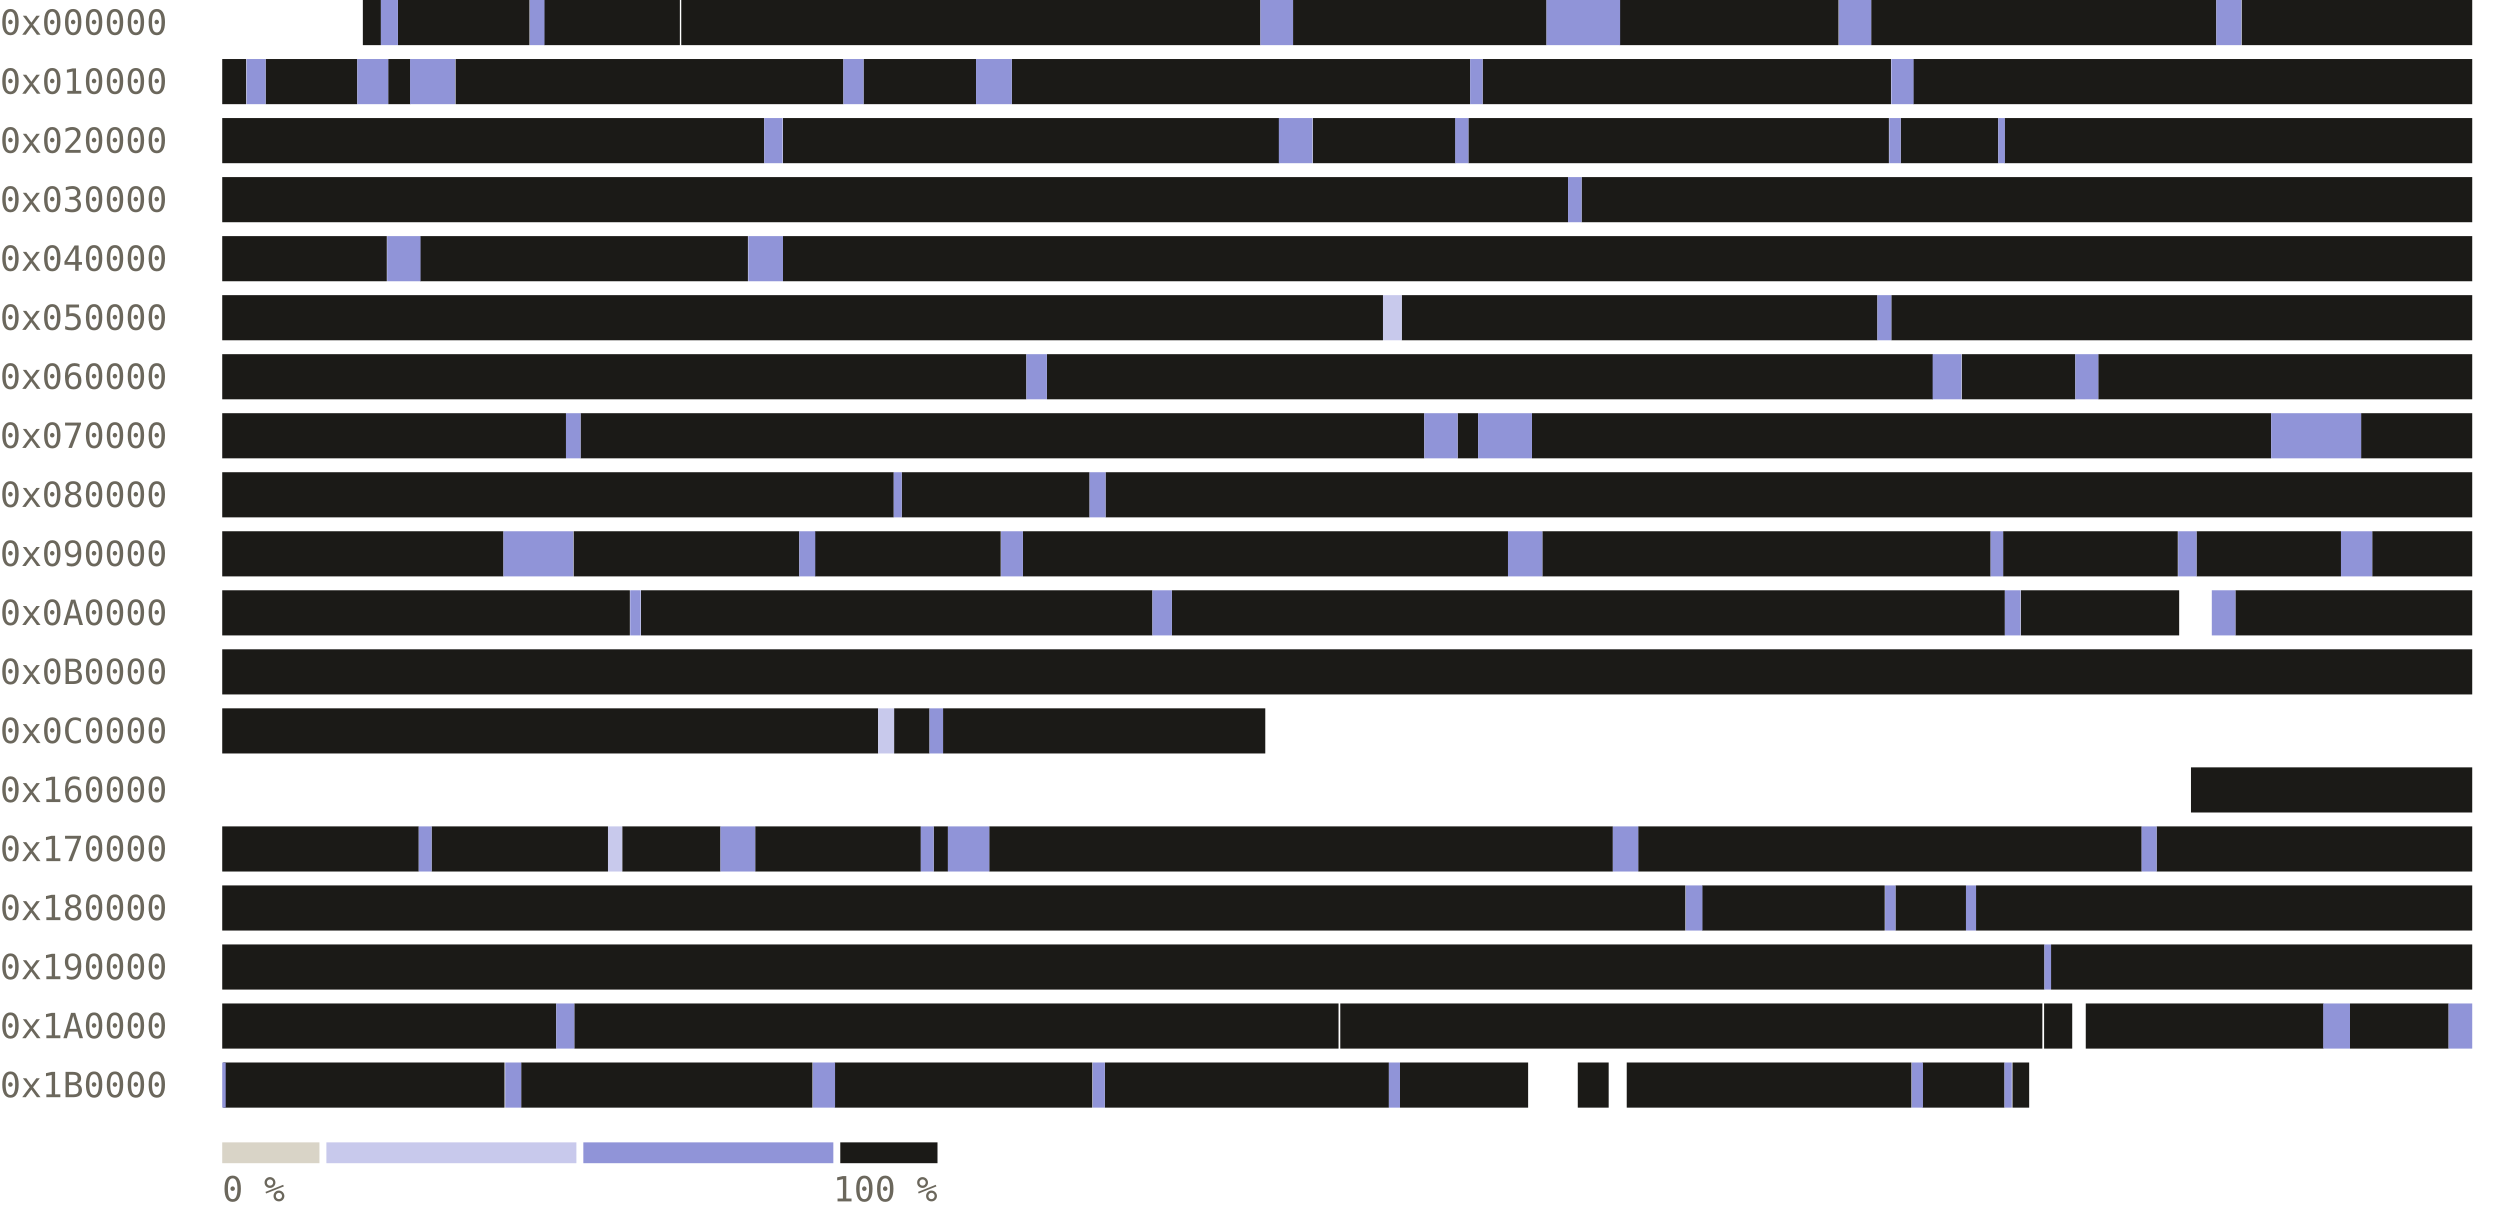
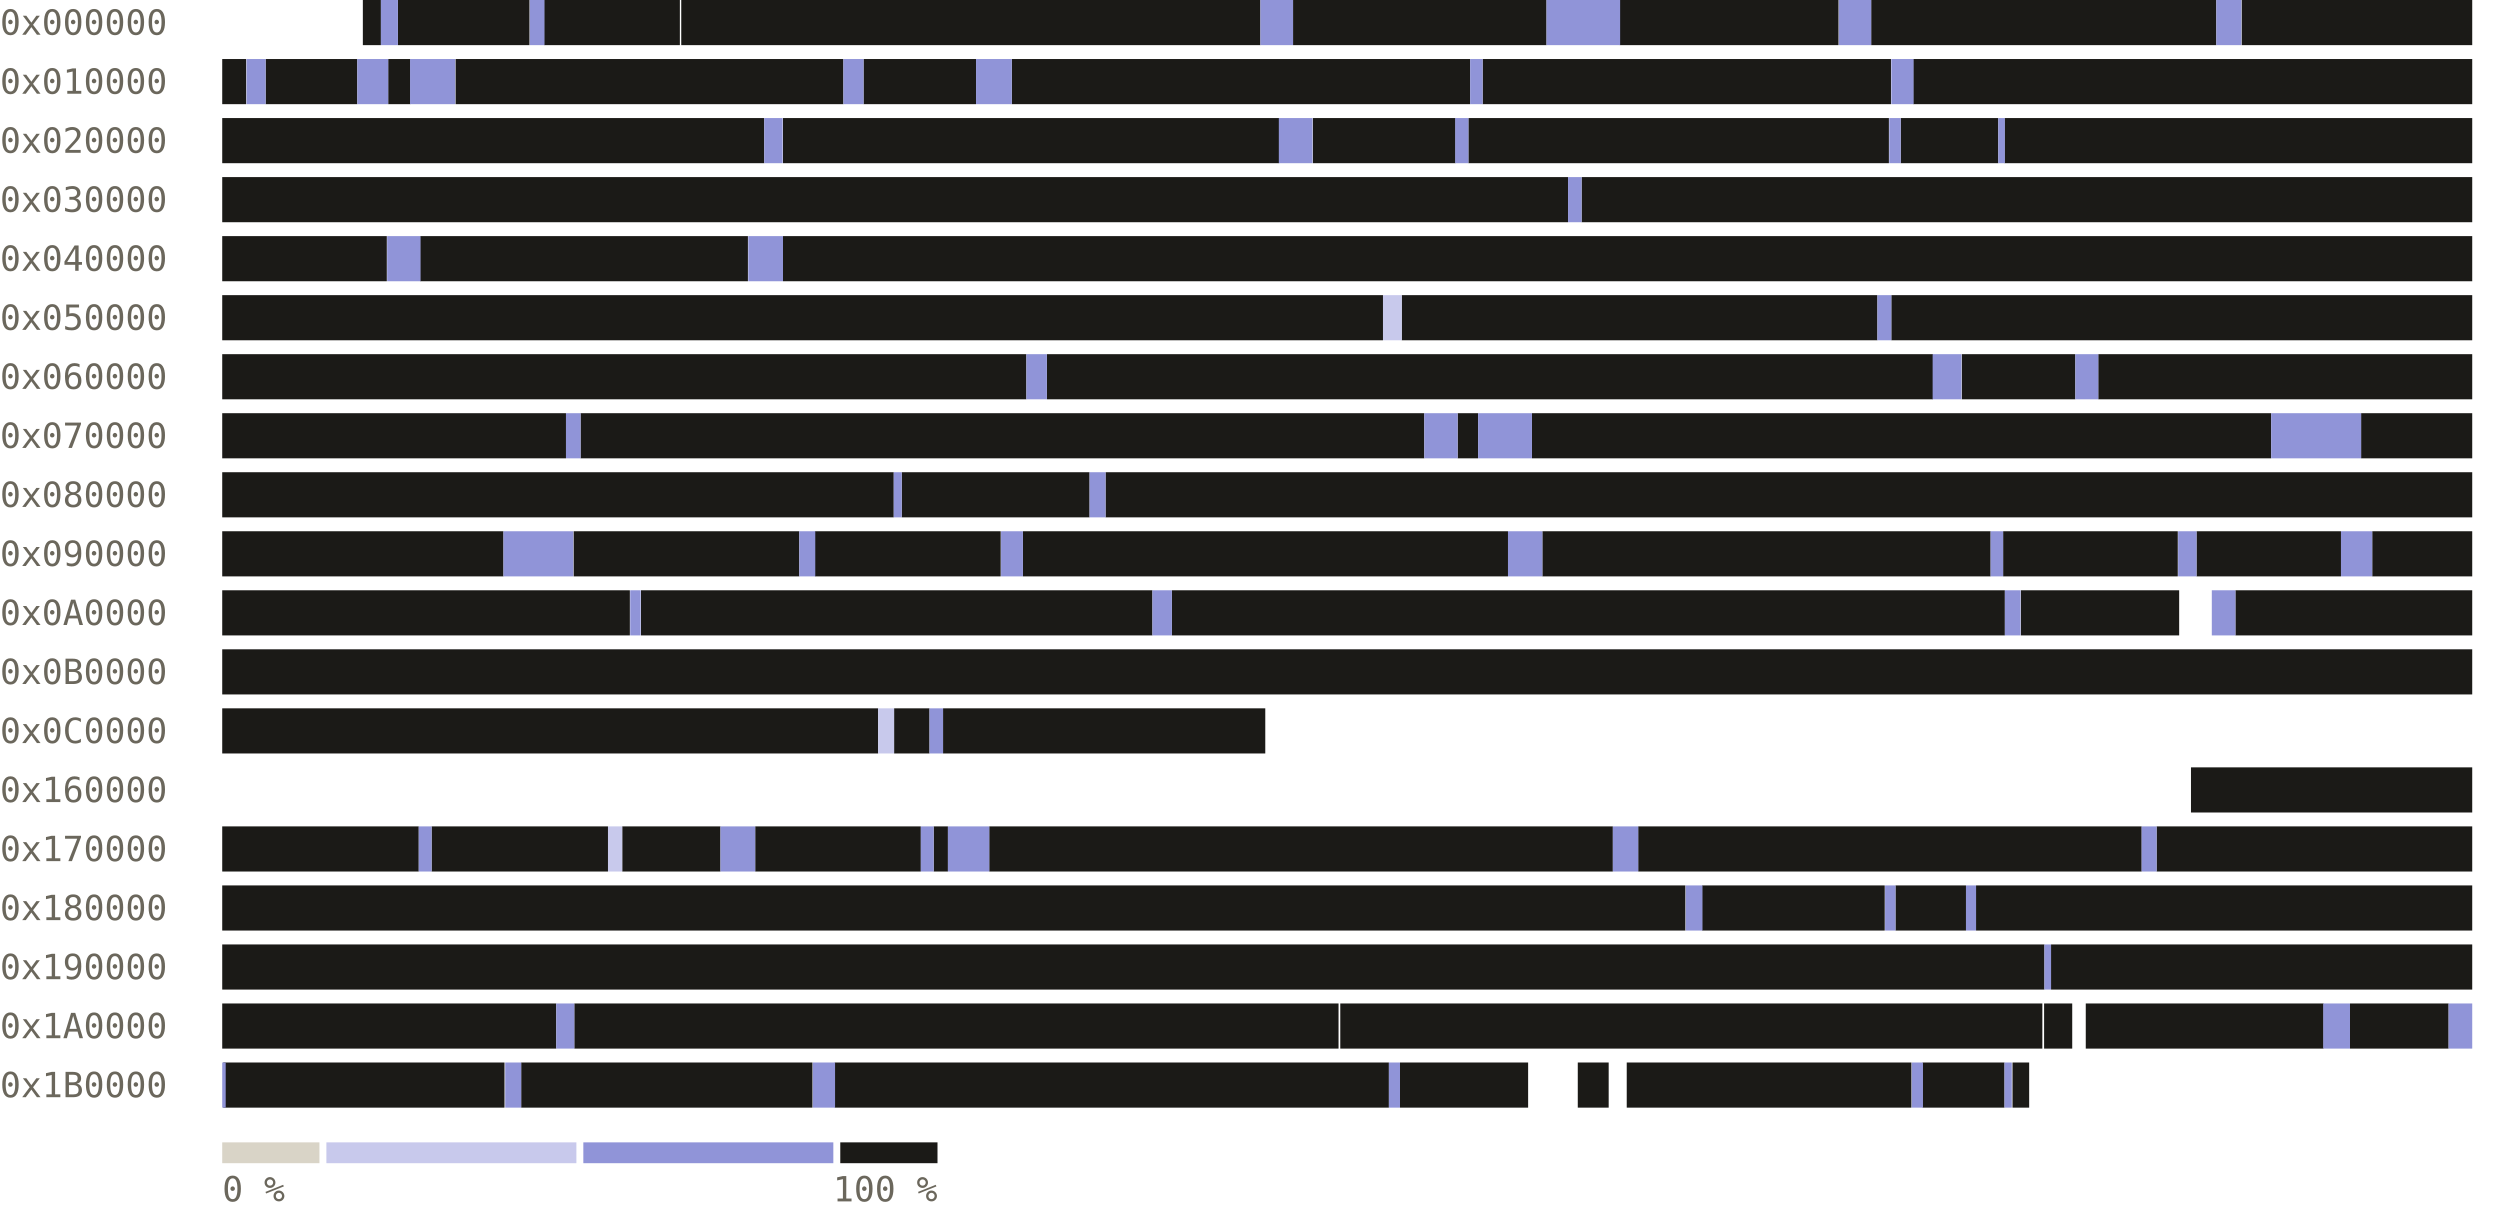
<svg xmlns="http://www.w3.org/2000/svg" viewBox="0 0 720 350" width="720" height="350">
  <style>text{font:10px monospace;fill:#6b675c}.q0{fill:#d9d4c7}.q1{fill:#e3e2f2}.q2{fill:#d6d6ef}.q3{fill:#c8c9ec}.q4{fill:#babce8}.q5{fill:#acafe4}.q6{fill:#9ea2df}.q7{fill:#9094d8}.q8{fill:#8186cf}.q9{fill:#7277c4}.q10{fill:#1b1a17}@media (prefers-color-scheme:dark){text{fill:#a8a293}.q0{fill:#4a463d}.q1{fill:#35375a}.q2{fill:#3c3f66}.q3{fill:#444772}.q4{fill:#4d517f}.q5{fill:#575b8c}.q6{fill:#62669a}.q7{fill:#6e72a8}.q8{fill:#7b7fb6}.q9{fill:#888cc4}.q10{fill:#d6d0bd}}</style>
  <text x="0" y="10">0x000000</text>
  <text x="0" y="27">0x010000</text>
  <text x="0" y="44">0x020000</text>
  <text x="0" y="61">0x030000</text>
  <text x="0" y="78">0x040000</text>
  <text x="0" y="95">0x050000</text>
  <text x="0" y="112">0x060000</text>
  <text x="0" y="129">0x070000</text>
  <text x="0" y="146">0x080000</text>
  <text x="0" y="163">0x090000</text>
  <text x="0" y="180">0x0A0000</text>
  <text x="0" y="197">0x0B0000</text>
  <text x="0" y="214">0x0C0000</text>
  <text x="0" y="231">0x160000</text>
  <text x="0" y="248">0x170000</text>
  <text x="0" y="265">0x180000</text>
  <text x="0" y="282">0x190000</text>
  <text x="0" y="299">0x1A0000</text>
  <text x="0" y="316">0x1B0000</text>
-   <path class="q10" d="M104.5 0h5.2v13h-5.2zM114.6 0h37.9v13h-37.9zM156.7 0h39.1v13h-39.1zM196.2 0h166.8v13h-166.8zM372.4 0h73v13h-73zM466.5 0h63v13h-63zM538.9 0h99.4v13h-99.4zM645.6 0h66.4v13h-66.4zM64 17h6.9v13h-6.9zM76.5 17h26.4v13h-26.4zM111.8 17h6.4v13h-6.4zM131.2 17h111.7v13h-111.7zM248.7 17h32.4v13h-32.4zM291.4 17h132v13h-132zM427 17h117.6v13h-117.6zM551 17h161v13h-161zM64 34h156.1v13h-156.1zM225.5 34h142.9v13h-142.9zM378.1 34h41.1v13h-41.1zM422.9 34h121.1v13h-121.1zM547.4 34h28.1v13h-28.1zM577.3 34h134.7v13h-134.7zM64 51h387.6v13h-387.6zM455.5 51h256.5v13h-256.5zM64 68h47.4v13h-47.4zM121 68h94.4v13h-94.4zM225.5 68h486.5v13h-486.5zM64 85h334.3v13h-334.3zM403.7 85h137v13h-137zM544.7 85h167.3v13h-167.3zM64 102h231.6v13h-231.6zM301.5 102h255.2v13h-255.2zM565 102h32.7v13h-32.7zM604.3 102h107.7v13h-107.7zM64 119h99v13h-99zM167.2 119h243v13h-243zM419.8 119h5.9v13h-5.9zM441.2 119h212.9v13h-212.9zM680 119h32v13h-32zM64 136h193.4v13h-193.4zM259.7 136h54.1v13h-54.1zM318.4 136h393.6v13h-393.6zM64 153h81v13h-81zM165.2 153h65v13h-65zM234.7 153h53.5v13h-53.5zM294.6 153h139.7v13h-139.7zM444.2 153h129.1v13h-129.1zM576.9 153h50.3v13h-50.3zM632.6 153h41.6v13h-41.6zM683.2 153h28.8v13h-28.8zM64 170h117.4v13h-117.4zM184.6 170h147.3v13h-147.3zM337.5 170h239.9v13h-239.9zM582 170h45.6v13h-45.6zM643.8 170h68.2v13h-68.2zM64 187h648v13h-648zM64 204h188.9v13h-188.9zM257.5 204h10.2v13h-10.2zM271.6 204h92.8v13h-92.8zM631 221h81v13h-81zM64 238h56.6v13h-56.6zM124.3 238h50.8v13h-50.8zM179.2 238h28.3v13h-28.3zM217.5 238h47.7v13h-47.7zM268.9 238h4.1v13h-4.1zM284.9 238h179.6v13h-179.6zM471.8 238h145v13h-145zM621.1 238h90.9v13h-90.9zM64 255h421.4v13h-421.4zM490.2 255h52.6v13h-52.6zM545.9 255h20.3v13h-20.3zM569.1 255h142.9v13h-142.9zM64 272h524.8v13h-524.8zM590.7 272h121.3v13h-121.3zM64 289h96.2v13h-96.2zM165.4 289h220.1v13h-220.1zM386 289h202.2v13h-202.2zM588.7 289h8.1v13h-8.1zM600.7 289h68.5v13h-68.5zM676.8 289h28.4v13h-28.4zM64.3 306h81v13h-81zM150.1 306h83.9v13h-83.9zM240.4 306h74.2v13h-74.2zM318.2 306h81.8v13h-81.8zM403.2 306h36.9v13h-36.9zM454.4 306h8.9v13h-8.9zM468.5 306h82v13h-82zM553.7 306h23.6v13h-23.6zM579.6 306h4.8v13h-4.8z" />
-   <path class="q7" d="M109.7 0h4.9v13h-4.9zM152.6 0h4.2v13h-4.2zM363 0h9.4v13h-9.4zM445.4 0h21.2v13h-21.2zM529.6 0h9.3v13h-9.3zM638.3 0h7.2v13h-7.2zM71 17h5.5v13h-5.5zM102.9 17h8.9v13h-8.9zM118.1 17h13v13h-13zM242.9 17h5.8v13h-5.8zM281.1 17h10.3v13h-10.3zM423.4 17h3.6v13h-3.6zM544.7 17h6.4v13h-6.4zM220.1 34h5.3v13h-5.3zM368.3 34h9.7v13h-9.7zM419.1 34h3.8v13h-3.8zM544.1 34h3.3v13h-3.3zM575.5 34h1.9v13h-1.9zM451.6 51h3.9v13h-3.9zM111.5 68h9.6v13h-9.6zM215.5 68h10v13h-10zM540.7 85h4v13h-4zM295.6 102h5.9v13h-5.9zM556.6 102h8.3v13h-8.3zM597.7 102h6.6v13h-6.6zM163 119h4.2v13h-4.2zM410.2 119h9.6v13h-9.6zM425.7 119h15.5v13h-15.5zM654.1 119h25.9v13h-25.9zM257.4 136h2.3v13h-2.3zM313.8 136h4.6v13h-4.6zM145 153h20.1v13h-20.1zM230.2 153h4.6v13h-4.6zM288.3 153h6.3v13h-6.3zM434.3 153h9.9v13h-9.9zM573.3 153h3.6v13h-3.6zM627.3 153h5.3v13h-5.3zM674.2 153h9v13h-9zM181.5 170h3v13h-3zM331.9 170h5.6v13h-5.6zM577.4 170h4.5v13h-4.5zM637 170h6.8v13h-6.8zM267.7 204h3.9v13h-3.9zM120.6 238h3.7v13h-3.7zM207.5 238h10v13h-10zM265.2 238h3.7v13h-3.7zM273 238h11.9v13h-11.9zM464.5 238h7.3v13h-7.3zM616.8 238h4.3v13h-4.3zM485.5 255h4.8v13h-4.8zM542.9 255h3v13h-3zM566.2 255h2.9v13h-2.9zM588.8 272h1.9v13h-1.9zM160.2 289h5.2v13h-5.2zM669.1 289h7.7v13h-7.7zM705.2 289h6.8v13h-6.8zM64 306h1v13h-1zM145.5 306h4.6v13h-4.6zM234.1 306h6.4v13h-6.4zM314.7 306h3.5v13h-3.5zM400 306h3.2v13h-3.2zM550.6 306h3.2v13h-3.2zM577.3 306h2.1v13h-2.1z" />
+   <path class="q10" d="M104.5 0h5.2v13h-5.2zM114.6 0h37.9v13h-37.9zM156.7 0h39.1v13h-39.1zM196.2 0h166.8v13h-166.8zM372.4 0h73v13h-73zM466.5 0h63v13h-63zM538.9 0h99.4v13h-99.4zM645.6 0h66.4v13h-66.4zM64 17h6.9v13h-6.9zM76.5 17h26.4v13h-26.4zM111.8 17h6.4v13h-6.4zM131.2 17h111.7v13h-111.7zM248.7 17h32.4v13h-32.4zM291.4 17h132v13h-132zM427 17h117.6v13h-117.6zM551 17h161v13h-161zM64 34h156.1v13h-156.1zM225.5 34h142.9v13h-142.9zM378.1 34h41.1v13h-41.1zM422.9 34h121.1v13h-121.1zM547.4 34h28.1v13h-28.1zM577.3 34h134.7v13h-134.7zM64 51h387.6v13h-387.6zM455.5 51h256.5v13h-256.5zM64 68h47.4v13h-47.4zM121 68h94.4v13h-94.4zM225.5 68h486.5v13h-486.5zM64 85h334.3v13h-334.3zM403.7 85h137v13h-137zM544.7 85h167.3v13h-167.3zM64 102h231.6v13h-231.6zM301.5 102h255.2v13h-255.2zM565 102h32.7v13h-32.7zM604.3 102h107.7v13h-107.7zM64 119h99v13h-99zM167.2 119h243v13h-243zM419.8 119h5.9v13h-5.9zM441.2 119h212.9v13h-212.9zM680 119h32v13h-32zM64 136h193.4v13h-193.4zM259.7 136h54.1v13h-54.1zM318.4 136h393.6v13h-393.6zM64 153h81v13h-81zM165.2 153h65v13h-65zM234.7 153h53.5v13h-53.5zM294.6 153h139.7v13h-139.7zM444.2 153h129.1v13h-129.1zM576.9 153h50.3v13h-50.3zM632.6 153h41.6v13h-41.6zM683.2 153h28.8v13h-28.8zM64 170h117.4v13h-117.4zM184.6 170h147.3v13h-147.3zM337.5 170h239.9v13h-239.9zM582 170h45.6v13h-45.6zM643.8 170h68.2v13h-68.2zM64 187h648v13h-648zM64 204h188.9v13h-188.9zM257.5 204h10.2v13h-10.2zM271.6 204h92.8v13h-92.8zM631 221h81v13h-81zM64 238h56.6v13h-56.6zM124.3 238h50.8v13h-50.8zM179.2 238h28.3v13h-28.3zM217.5 238h47.7v13h-47.7zM268.9 238h4.1v13h-4.1zM284.9 238h179.6v13h-179.6zM471.8 238h145v13h-145zM621.1 238h90.9v13h-90.9zM64 255h421.4v13h-421.4zM490.2 255h52.6v13h-52.6zM545.9 255h20.3v13h-20.3zM569.1 255h142.9v13h-142.9zM64 272h524.8v13h-524.8zM590.7 272h121.3v13h-121.3zM64 289h96.2v13h-96.2zM165.4 289h220.1v13h-220.1zM386 289h202.2v13h-202.2zM588.7 289h8.1v13h-8.1zM600.7 289h68.5v13h-68.5zM676.8 289h28.4v13h-28.4zM64.3 306h81v13h-81zM150.1 306h83.9v13h-83.9zM240.4 306h159.6v13h-159.6zM403.2 306h36.9v13h-36.9zM454.4 306h8.9v13h-8.9zM468.5 306h82v13h-82zM553.7 306h23.6v13h-23.6zM579.6 306h4.8v13h-4.8z" />
+   <path class="q7" d="M109.7 0h4.9v13h-4.9zM152.6 0h4.2v13h-4.2zM363 0h9.4v13h-9.4zM445.4 0h21.2v13h-21.2zM529.6 0h9.3v13h-9.3zM638.3 0h7.2v13h-7.2zM71 17h5.5v13h-5.5zM102.9 17h8.9v13h-8.9zM118.1 17h13v13h-13zM242.9 17h5.8v13h-5.8zM281.1 17h10.3v13h-10.3zM423.4 17h3.6v13h-3.6zM544.7 17h6.4v13h-6.4zM220.1 34h5.3v13h-5.3zM368.3 34h9.7v13h-9.7zM419.1 34h3.8v13h-3.8zM544.1 34h3.3v13h-3.3zM575.5 34h1.9v13h-1.9zM451.6 51h3.9v13h-3.9zM111.5 68h9.6v13h-9.6zM215.5 68h10v13h-10zM540.7 85h4v13h-4zM295.6 102h5.9v13h-5.9zM556.6 102h8.3v13h-8.3zM597.7 102h6.6v13h-6.6zM163 119h4.2v13h-4.2zM410.2 119h9.6v13h-9.6zM425.7 119h15.5v13h-15.5zM654.1 119h25.9v13h-25.9zM257.4 136h2.3v13h-2.3zM313.8 136h4.6v13h-4.6zM145 153h20.1v13h-20.1zM230.2 153h4.6v13h-4.6zM288.3 153h6.3v13h-6.3zM434.3 153h9.9v13h-9.9zM573.3 153h3.6v13h-3.6zM627.3 153h5.3v13h-5.3zM674.2 153h9v13h-9zM181.5 170h3v13h-3zM331.9 170h5.6v13h-5.6zM577.4 170h4.5v13h-4.5zM637 170h6.8v13h-6.8zM267.7 204h3.9v13h-3.9zM120.6 238h3.7v13h-3.7zM207.5 238h10v13h-10zM265.2 238h3.7v13h-3.7zM273 238h11.9v13h-11.9zM464.5 238h7.3v13h-7.3zM616.8 238h4.3v13h-4.3zM485.5 255h4.8v13h-4.8zM542.9 255h3v13h-3zM566.2 255h2.9v13h-2.9zM588.8 272h1.9v13h-1.9zM160.2 289h5.2v13h-5.2zM669.1 289h7.7v13h-7.7zM705.2 289h6.8v13h-6.8zM64 306h1v13h-1zM145.5 306h4.6v13h-4.6zM234.1 306h6.4v13h-6.4zM400 306h3.2v13h-3.2zM550.6 306h3.2v13h-3.2zM577.3 306h2.1v13h-2.1z" />
  <path class="q3" d="M398.3 85h5.4v13h-5.4zM252.9 204h4.6v13h-4.6zM175.1 238h4.1v13h-4.1z" />
  <rect class="q0" x="64" y="329" width="28" height="6" />
  <rect class="q3" x="94" y="329" width="72" height="6" />
  <rect class="q7" x="168" y="329" width="72" height="6" />
  <rect class="q10" x="242" y="329" width="28" height="6" />
  <text x="64" y="346">0 %</text>
  <text x="270" y="346" text-anchor="end">100 %</text>
</svg>
